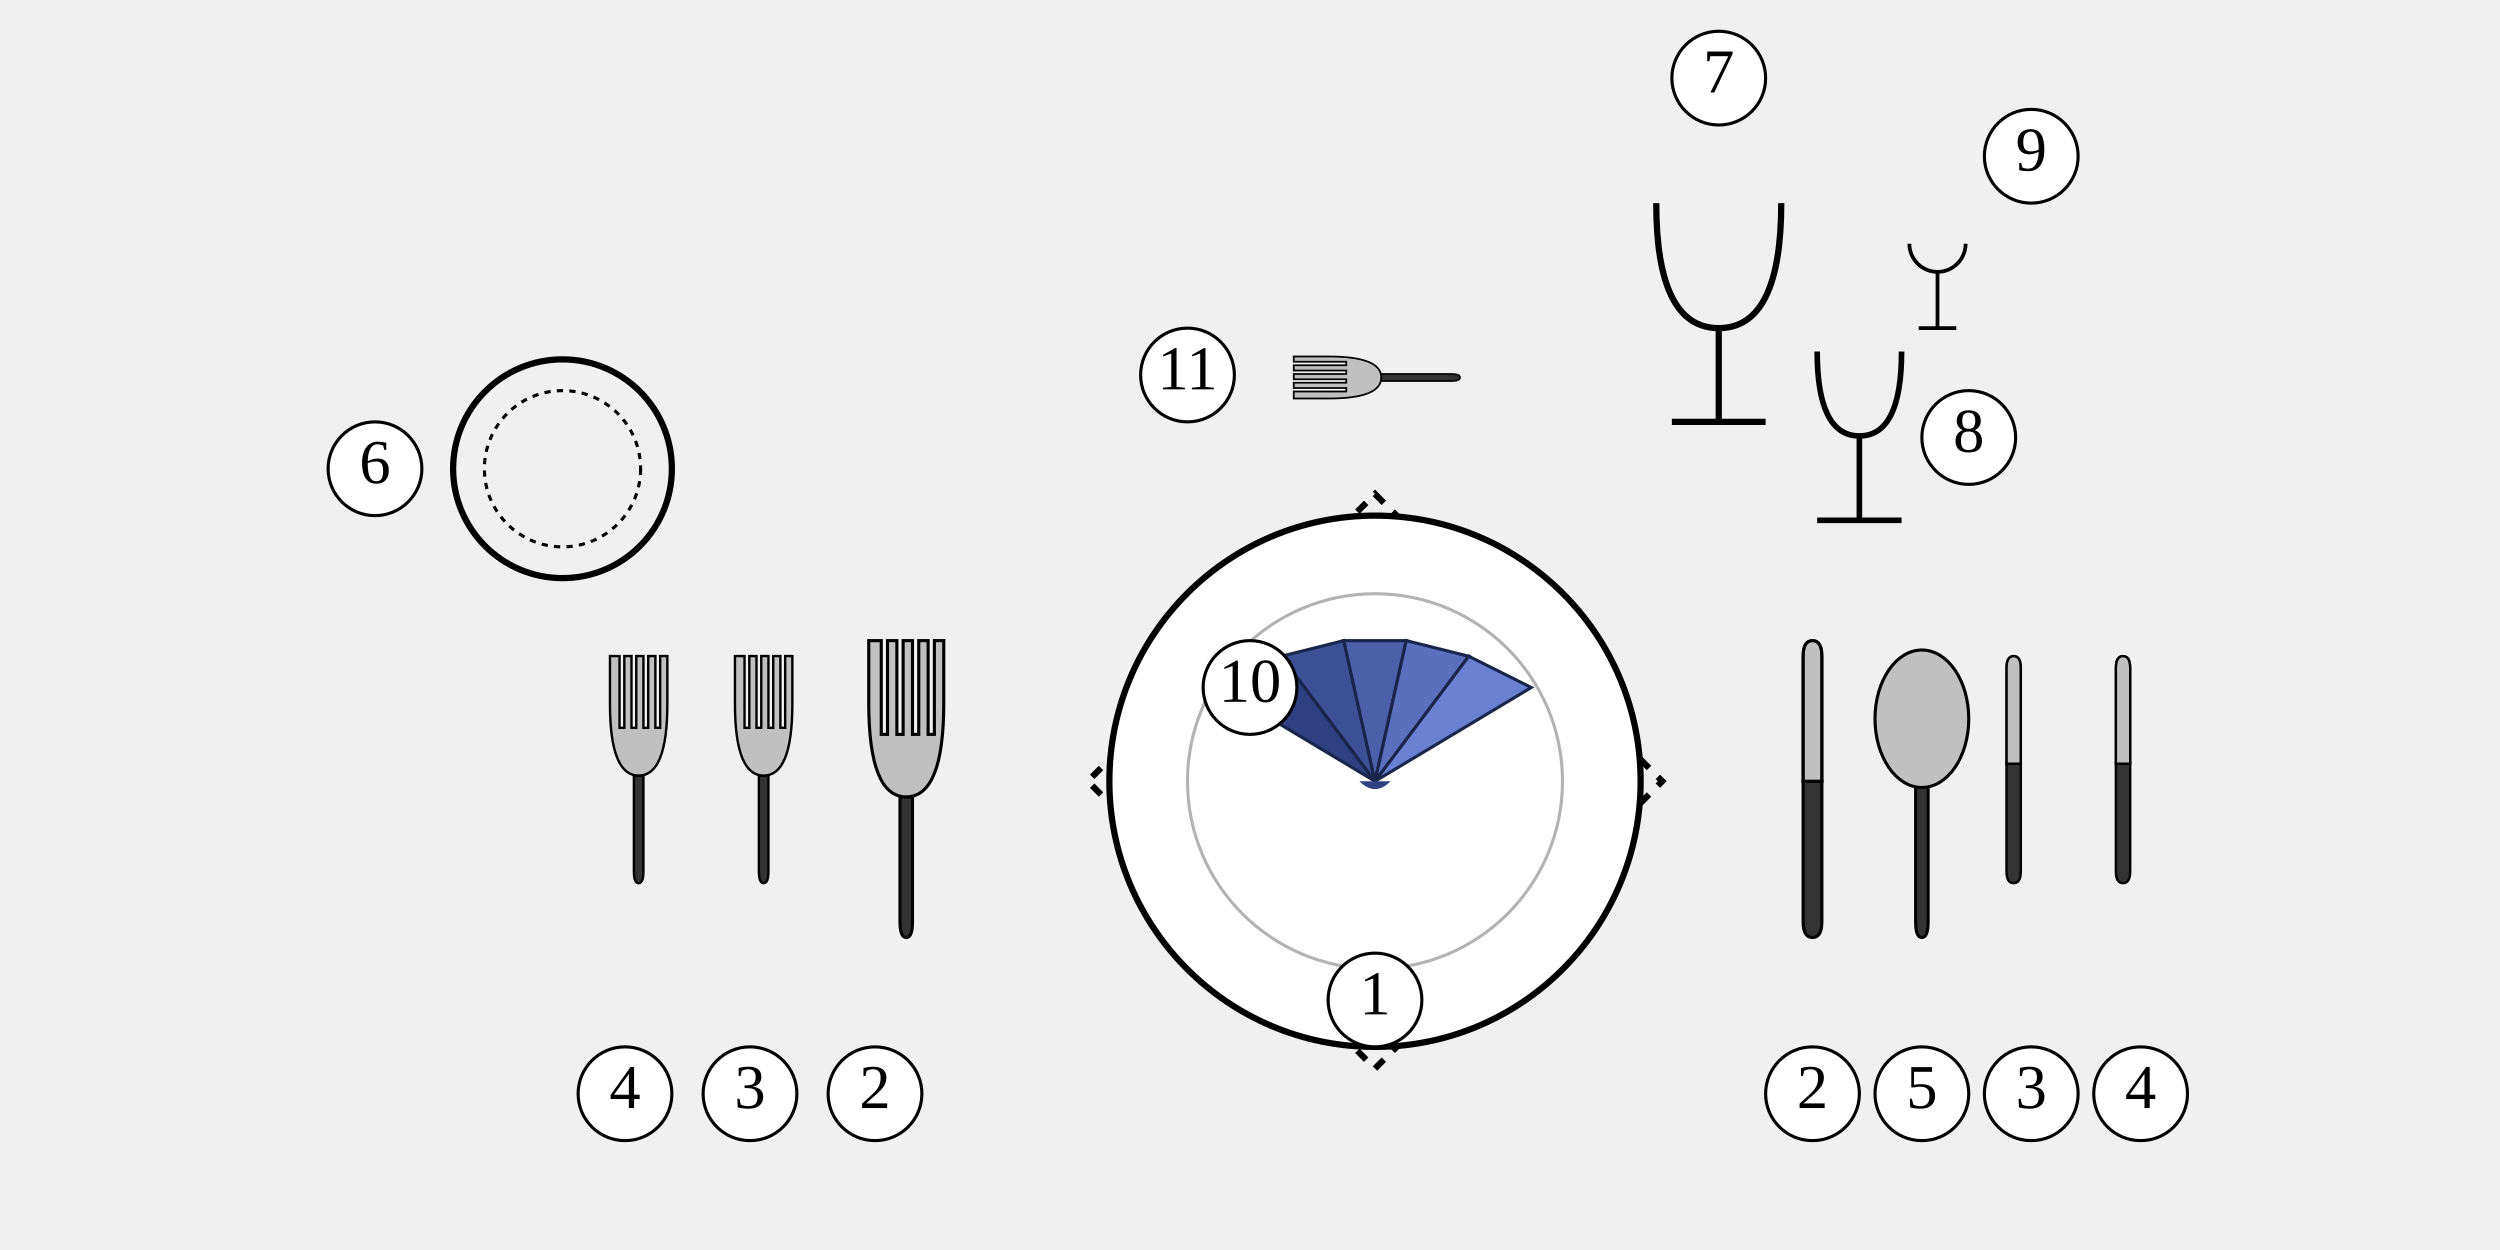
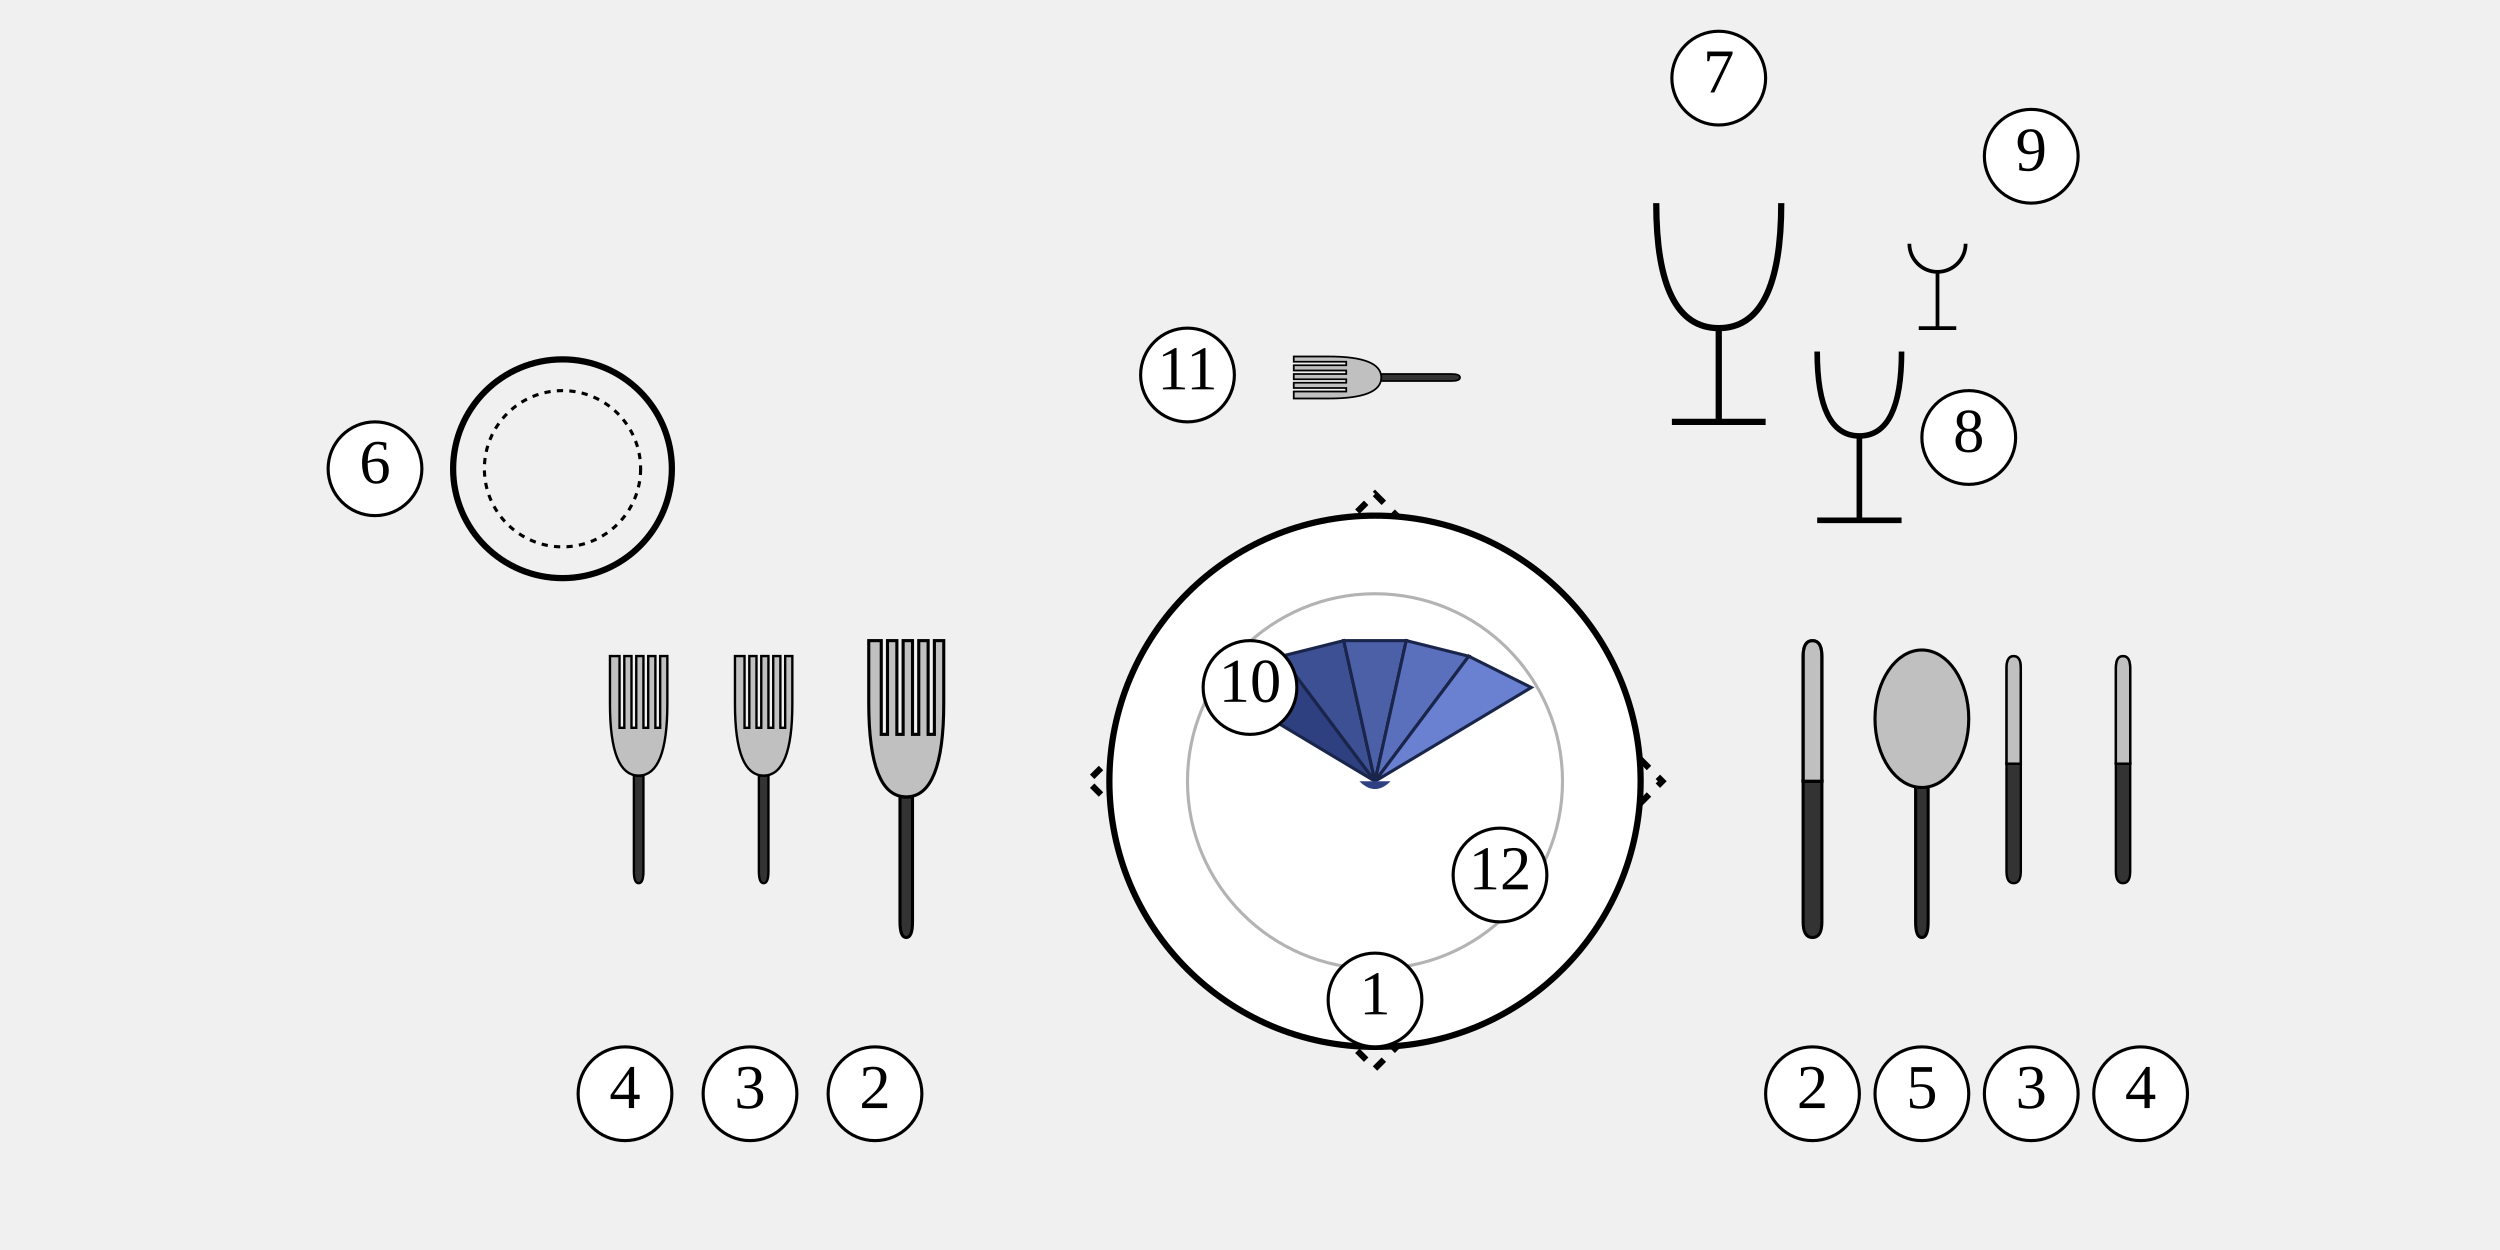
<svg xmlns="http://www.w3.org/2000/svg" viewBox="0 200 800 400">
  <defs>
    <style>
      .label-circle { fill: white; stroke: black; stroke-width: 1; }
      .label-text { font-family: 'Times New Roman', serif; font-size: 20px; text-anchor: middle; dominant-baseline: middle; }
    </style>
  </defs>
  <g transform="translate(440, 450)">
    <rect x="-65" y="-65" width="130" height="130" transform="rotate(45)" fill="none" stroke="black" stroke-width="2" stroke-dasharray="4" />
  </g>
  <g transform="translate(440, 450)">
    <circle cx="0" cy="0" r="85" stroke="black" stroke-width="2" fill="white" />
    <circle cx="0" cy="0" r="60" stroke="black" stroke-width="1" fill="none" opacity="0.3" />
  </g>
  <g transform="translate(370, 380)">
    <path d="M70 70 L20 40 L40 30 L70 70" fill="#2E4080" stroke="#1A254B" stroke-width="1" />
    <path d="M70 70 L40 30 L60 25 L70 70" fill="#3D5094" stroke="#1A254B" stroke-width="1" />
    <path d="M70 70 L60 25 L80 25 L70 70" fill="#4C60A8" stroke="#1A254B" stroke-width="1" />
    <path d="M70 70 L80 25 L100 30 L70 70" fill="#5B70BC" stroke="#1A254B" stroke-width="1" />
    <path d="M70 70 L100 30 L120 40 L70 70" fill="#6A80D0" stroke="#1A254B" stroke-width="1" />
    <path d="M65 70 Q70 75 75 70 L70 70 Z" fill="#2E4080" />
  </g>
  <g transform="translate(240, 400)">
    <path d="M48 55 L48 95 Q48 100 50 100 Q52 100 52 95 L52 55 Z" fill="#333333" stroke="black" stroke-width="1" />
    <path d="M38 25 Q38 55 50 55 Q62 55 62 25 L62 5 L59 5 L59 35 L57 35 L57 5 L54 5 L54 35 L52 35 L52 5 L49 5 L49 35 L47 35 L47 5 L44 5 L44 35 L42 35 L42 5 L38 5 Z" fill="#C0C0C0" stroke="black" stroke-width="1" />
  </g>
  <g transform="translate(200, 400) scale(0.9)">
    <g transform="scale(0.85) translate(8, 8)">
      <path d="M48 55 L48 95 Q48 100 50 100 Q52 100 52 95 L52 55 Z" fill="#333333" stroke="black" stroke-width="1" />
      <path d="M38 25 Q38 55 50 55 Q62 55 62 25 L62 5 L59 5 L59 35 L57 35 L57 5 L54 5 L54 35 L52 35 L52 5 L49 5 L49 35 L47 35 L47 5 L44 5 L44 35 L42 35 L42 5 L38 5 Z" fill="#C0C0C0" stroke="black" stroke-width="1" />
    </g>
  </g>
  <g transform="translate(160, 400) scale(0.9)">
    <g transform="scale(0.85) translate(8, 8)">
      <path d="M48 55 L48 95 Q48 100 50 100 Q52 100 52 95 L52 55 Z" fill="#333333" stroke="black" stroke-width="1" />
      <path d="M38 25 Q38 55 50 55 Q62 55 62 25 L62 5 L59 5 L59 35 L57 35 L57 5 L54 5 L54 35 L52 35 L52 5 L49 5 L49 35 L47 35 L47 5 L44 5 L44 35 L42 35 L42 5 L38 5 Z" fill="#C0C0C0" stroke="black" stroke-width="1" />
    </g>
  </g>
  <g transform="translate(530, 400)">
    <path d="M47 50 L47 95 Q47 100 50 100 Q53 100 53 95 L53 50 Z" fill="#333333" stroke="black" stroke-width="1" />
    <path d="M47 50 L47 10 Q47 5 50 5 Q53 5 53 10 L53 50 Z" fill="#C0C0C0" stroke="black" stroke-width="1" />
    <path d="M53 50 L53 10 Q53 5 50 5 Q47 5 47 10 L47 50" fill="none" stroke="black" stroke-width="1" opacity="0.5" />
  </g>
  <g transform="translate(565, 400)">
    <path d="M48 50 L48 95 Q48 100 50 100 Q52 100 52 95 L52 50 Z" fill="#333333" stroke="black" stroke-width="1" />
    <ellipse cx="50" cy="30" rx="15" ry="22" fill="#C0C0C0" stroke="black" stroke-width="1" />
  </g>
  <g transform="translate(600, 400) scale(0.9)">
    <g transform="scale(0.85) translate(8, 8)">
      <path d="M47 50 L47 95 Q47 100 50 100 Q53 100 53 95 L53 50 Z" fill="#333333" stroke="black" stroke-width="1" />
      <path d="M47 50 L47 10 Q47 5 50 5 Q53 5 53 10 L53 50 Z" fill="#C0C0C0" stroke="black" stroke-width="1" />
      <path d="M53 50 L53 10 Q53 5 50 5 Q47 5 47 10 L47 50" fill="none" stroke="black" stroke-width="1" opacity="0.5" />
    </g>
  </g>
  <g transform="translate(635, 400) scale(0.9)">
    <g transform="scale(0.85) translate(8, 8)">
      <path d="M47 50 L47 95 Q47 100 50 100 Q53 100 53 95 L53 50 Z" fill="#333333" stroke="black" stroke-width="1" />
      <path d="M47 50 L47 10 Q47 5 50 5 Q53 5 53 10 L53 50 Z" fill="#C0C0C0" stroke="black" stroke-width="1" />
      <path d="M53 50 L53 10 Q53 5 50 5 Q47 5 47 10 L47 50" fill="none" stroke="black" stroke-width="1" opacity="0.5" />
    </g>
  </g>
  <g transform="translate(440, 320) rotate(-90) scale(0.8)">
    <g transform="translate(-50, -50)">
      <g transform="scale(0.7) translate(20, 20)">
        <path d="M48 55 L48 95 Q48 100 50 100 Q52 100 52 95 L52 55 Z" fill="#333333" stroke="black" stroke-width="1" />
        <path d="M38 25 Q38 55 50 55 Q62 55 62 25 L62 5 L59 5 L59 35 L57 35 L57 5 L54 5 L54 35 L52 35 L52 5 L49 5 L49 35 L47 35 L47 5 L44 5 L44 35 L42 35 L42 5 L38 5 Z" fill="#C0C0C0" stroke="black" stroke-width="1" />
      </g>
    </g>
  </g>
  <g transform="translate(130, 300) scale(1.0)">
    <circle cx="50" cy="50" r="35" stroke="black" stroke-width="2" fill="none" />
    <circle cx="50" cy="50" r="25" stroke="black" stroke-width="1" fill="none" stroke-dasharray="2" />
  </g>
  <g transform="translate(500, 250)">
    <path d="M30 15 q0 40 20 40 q20 0 20 -40" stroke="black" stroke-width="2" fill="none" />
    <line x1="50" y1="55" x2="50" y2="85" stroke="black" stroke-width="2" />
    <line x1="35" y1="85" x2="65" y2="85" stroke="black" stroke-width="2" />
  </g>
  <g transform="translate(550, 290) scale(0.9)">
    <path d="M35 25 q0 30 15 30 q15 0 15 -30" stroke="black" stroke-width="2" fill="none" />
    <line x1="50" y1="55" x2="50" y2="85" stroke="black" stroke-width="2" />
    <line x1="35" y1="85" x2="65" y2="85" stroke="black" stroke-width="2" />
  </g>
  <g transform="translate(590, 260) scale(0.6)">
    <path d="M35 30 a15 15 0 0 0 30 0" stroke="black" stroke-width="2" fill="none" />
    <line x1="50" y1="45" x2="50" y2="75" stroke="black" stroke-width="2" />
    <line x1="40" y1="75" x2="60" y2="75" stroke="black" stroke-width="2" />
  </g>
  <g transform="translate(440, 520)">
    <circle r="15" class="label-circle" />
    <text class="label-text">1</text>
  </g>
+   <g transform="translate(480, 480)">
+     <circle r="15" class="label-circle" />
+     <text class="label-text">12</text>
+   </g>
  <g transform="translate(280, 550)">
    <circle r="15" class="label-circle" />
    <text class="label-text">2</text>
  </g>
  <g transform="translate(240, 550)">
    <circle r="15" class="label-circle" />
    <text class="label-text">3</text>
  </g>
  <g transform="translate(200, 550)">
    <circle r="15" class="label-circle" />
    <text class="label-text">4</text>
  </g>
  <g transform="translate(580, 550)">
    <circle r="15" class="label-circle" />
    <text class="label-text">2</text>
  </g>
  <g transform="translate(615, 550)">
    <circle r="15" class="label-circle" />
    <text class="label-text">5</text>
  </g>
  <g transform="translate(650, 550)">
    <circle r="15" class="label-circle" />
    <text class="label-text">3</text>
  </g>
  <g transform="translate(685, 550)">
    <circle r="15" class="label-circle" />
    <text class="label-text">4</text>
  </g>
  <g transform="translate(120, 350)">
    <circle r="15" class="label-circle" />
    <text class="label-text">6</text>
  </g>
  <g transform="translate(380, 320)">
    <circle r="15" class="label-circle" />
    <text class="label-text">11</text>
  </g>
  <g transform="translate(550, 225)">
    <circle r="15" class="label-circle" />
    <text class="label-text">7</text>
  </g>
  <g transform="translate(630, 340)">
    <circle r="15" class="label-circle" />
    <text class="label-text">8</text>
  </g>
  <g transform="translate(650, 250)">
    <circle r="15" class="label-circle" />
    <text class="label-text">9</text>
  </g>
  <g transform="translate(400, 420)">
    <circle r="15" class="label-circle" />
    <text class="label-text">10</text>
  </g>
</svg>
